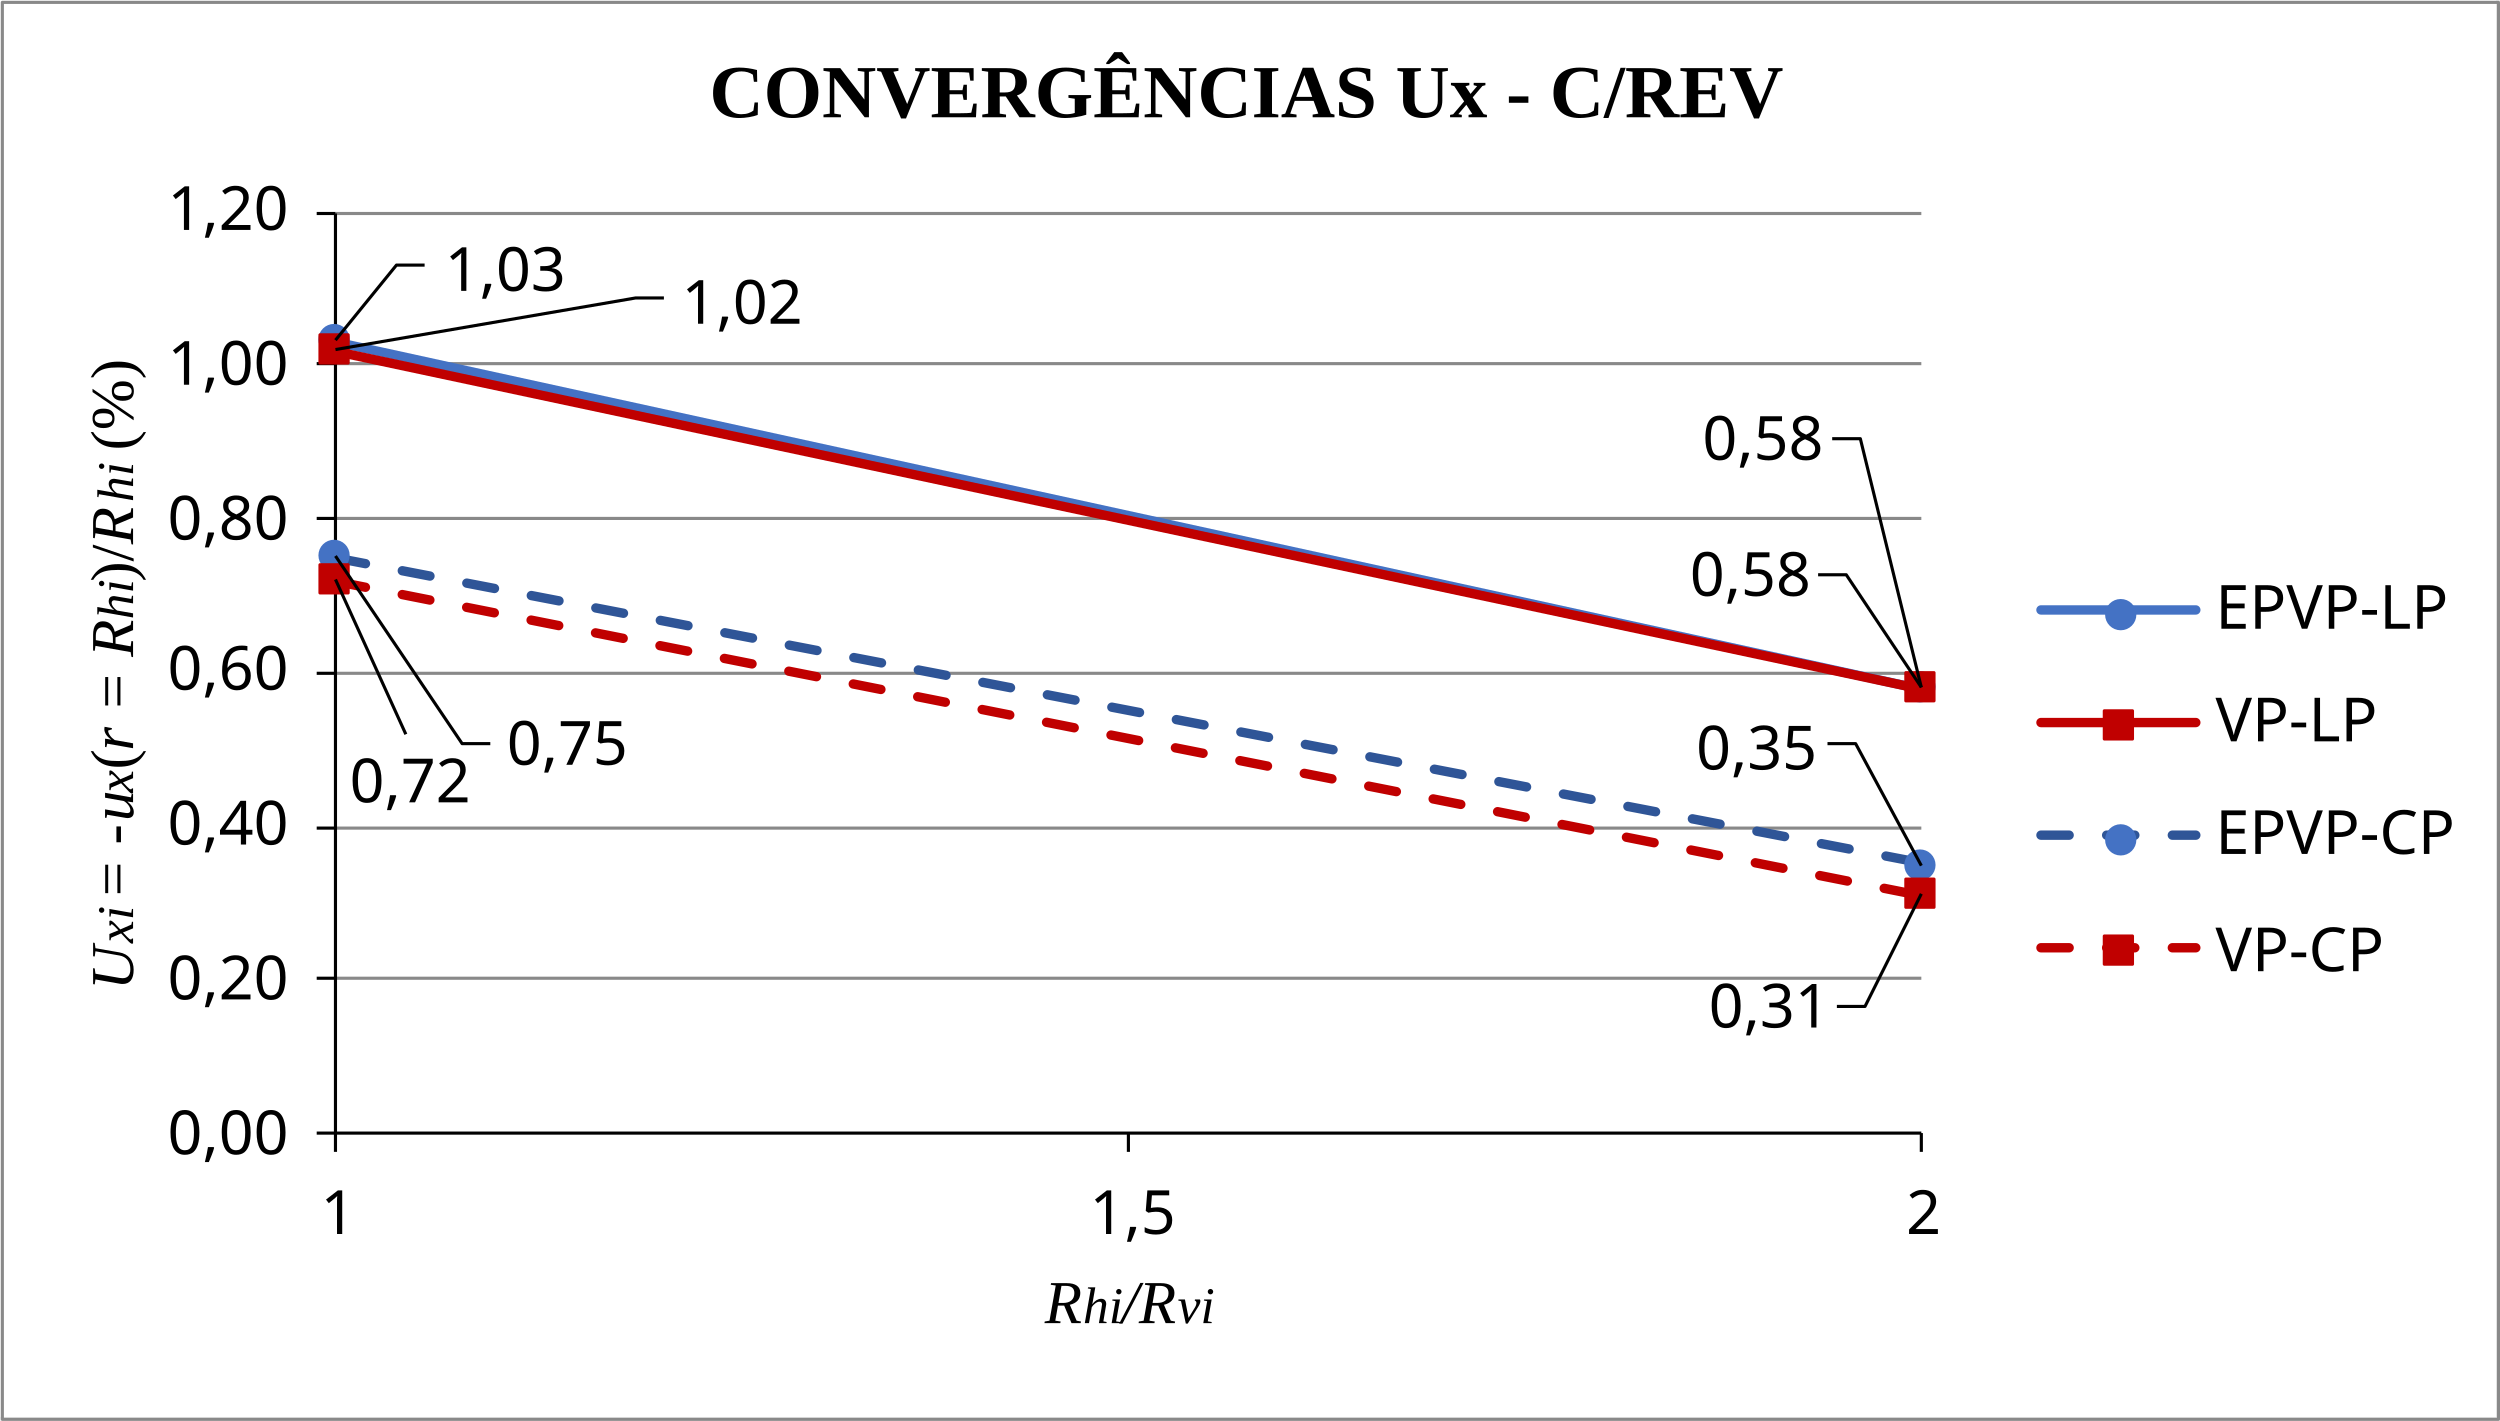
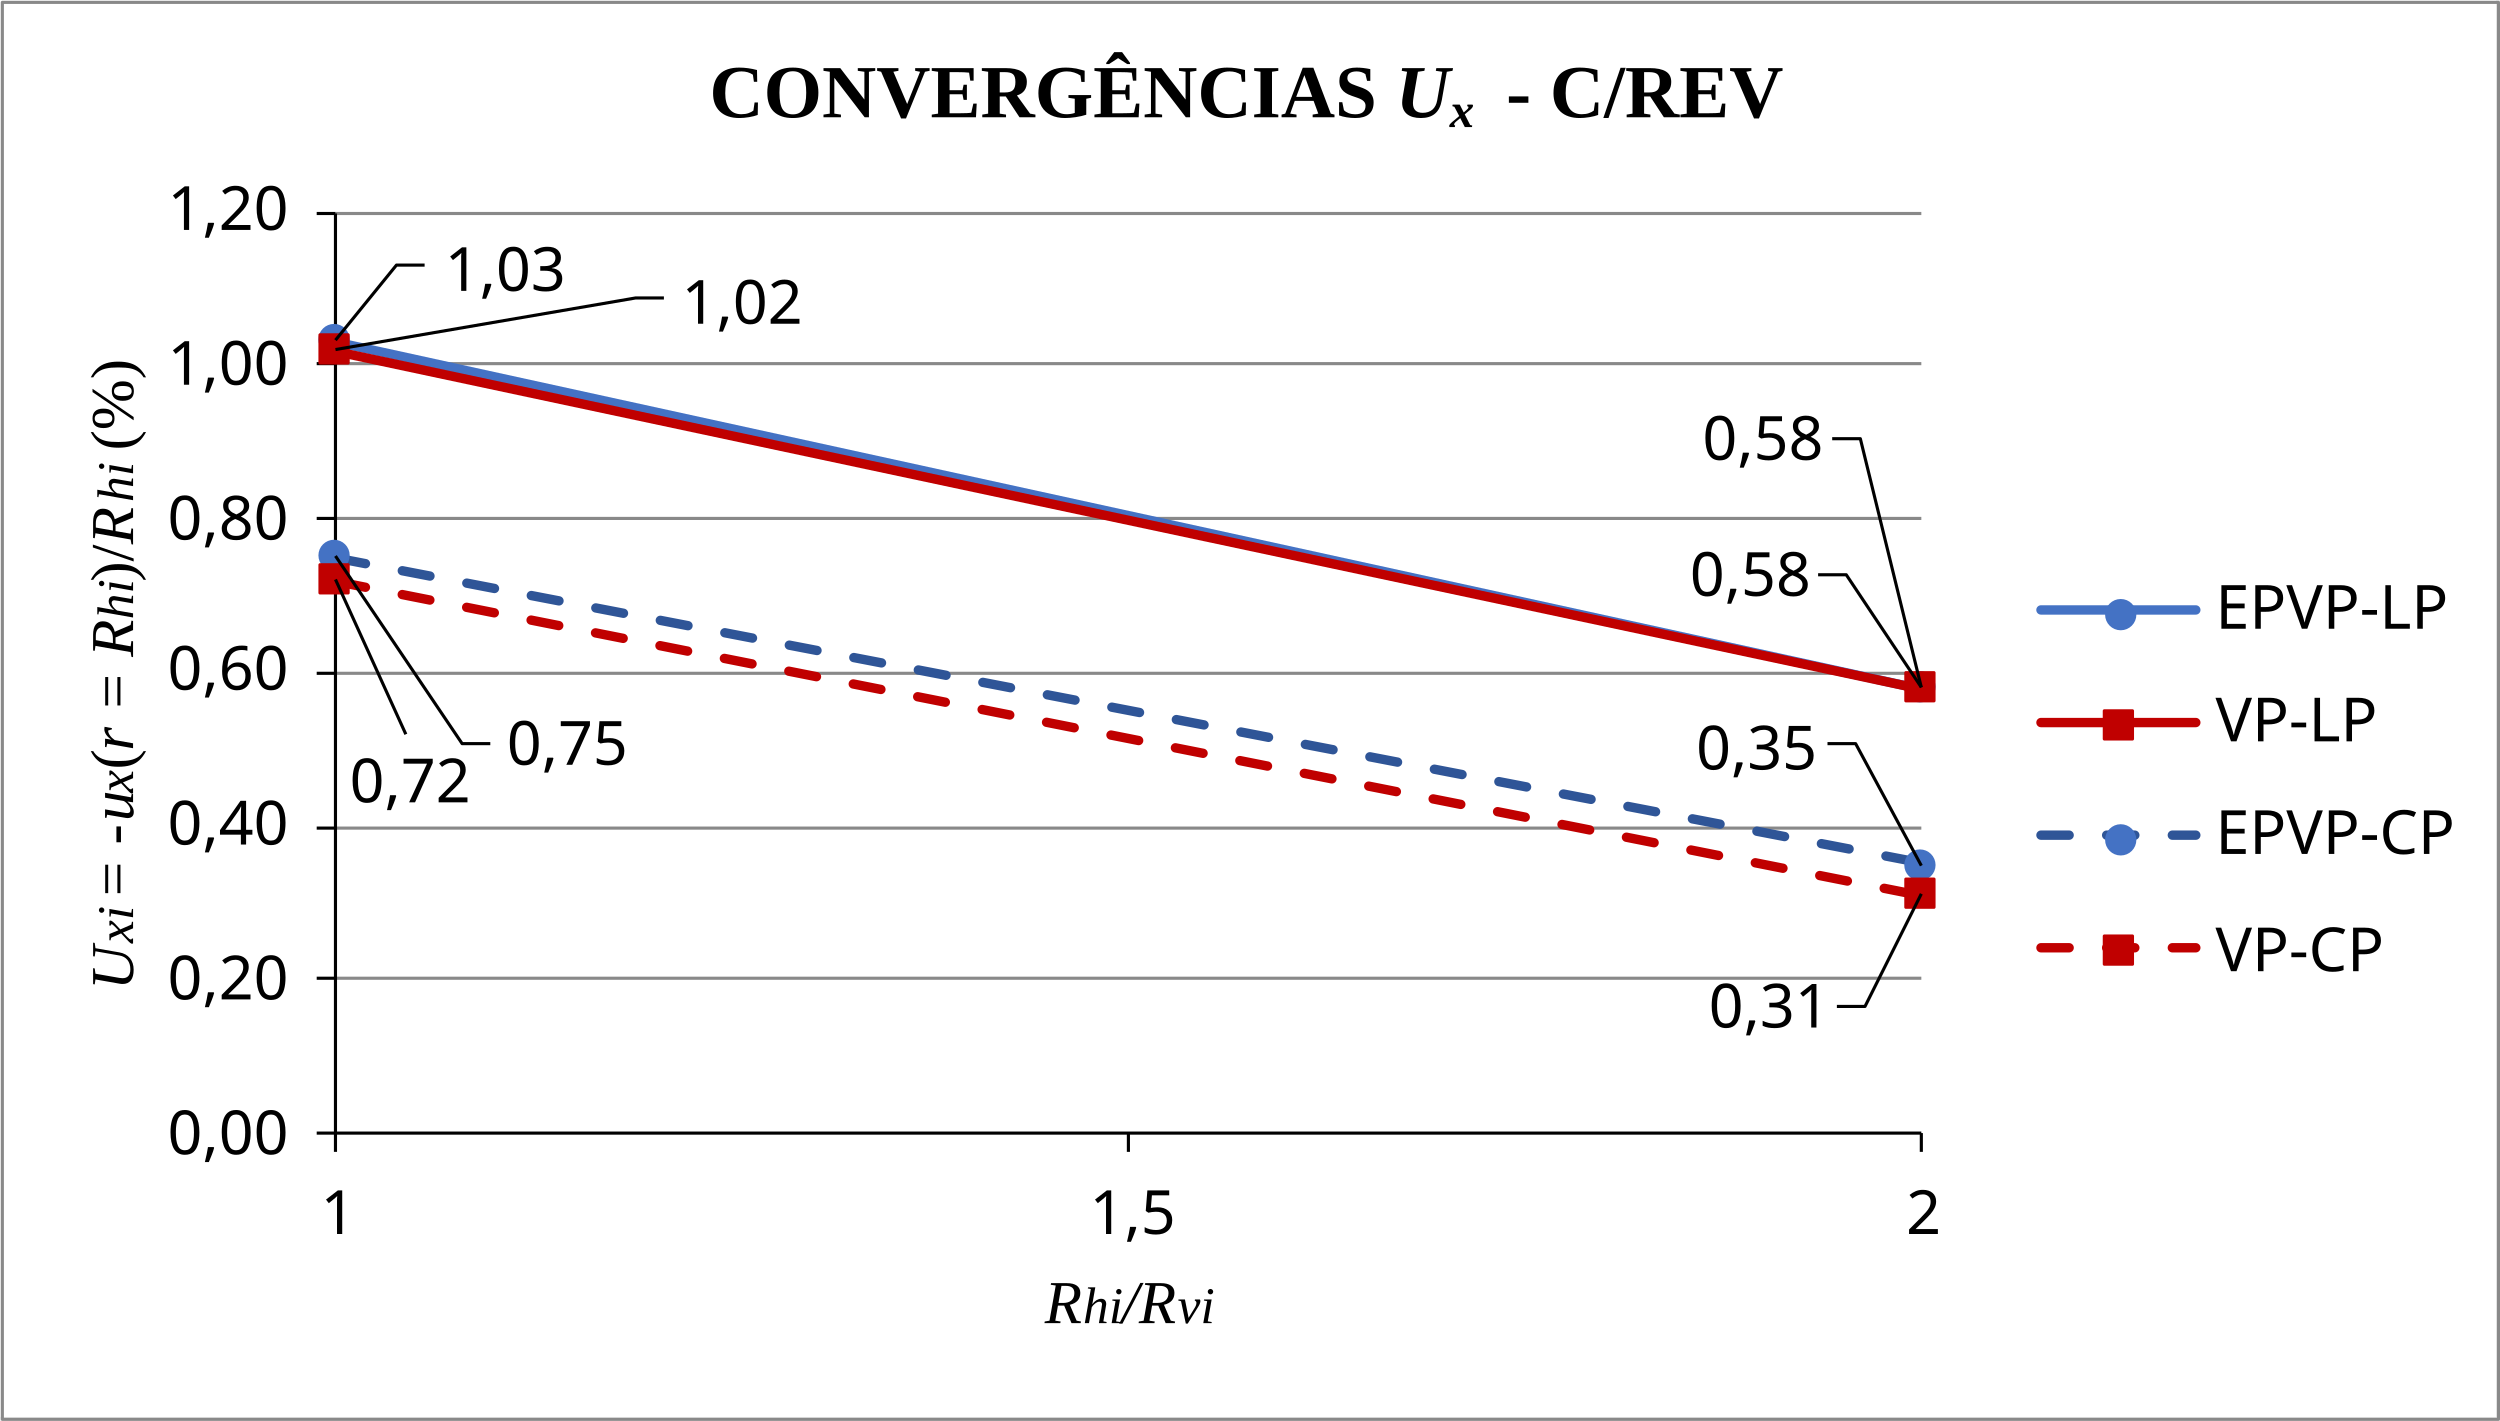
<svg xmlns="http://www.w3.org/2000/svg" width="140.979mm" height="80.125mm" viewBox="0 0 140.979 80.125" version="1.1" id="svg8">
  <defs id="defs2">
    <clipPath id="clip0">
      <rect x="1765" y="42" width="527" height="303" id="rect833" />
    </clipPath>
    <clipPath id="clip1">
      <rect x="1764" y="41" width="526" height="303" id="rect836" />
    </clipPath>
    <clipPath id="clip2">
      <rect x="1764" y="41" width="526" height="303" id="rect839" />
    </clipPath>
    <clipPath id="clip3">
      <rect x="1764" y="41" width="526" height="303" id="rect842" />
    </clipPath>
    <clipPath id="clip4">
      <rect x="1764" y="41" width="526" height="303" id="rect845" />
    </clipPath>
    <clipPath id="clip5">
      <rect x="1764" y="41" width="526" height="303" id="rect848" />
    </clipPath>
    <clipPath id="clip6">
      <rect x="1764" y="41" width="526" height="303" id="rect851" />
    </clipPath>
    <clipPath id="clip7">
      <rect x="1836" y="86" width="333" height="198" id="rect854" />
    </clipPath>
    <clipPath id="clip8">
      <rect x="1764" y="41" width="526" height="303" id="rect857" />
    </clipPath>
    <clipPath id="clip9">
      <rect x="1836" y="86" width="333" height="198" id="rect860" />
    </clipPath>
    <clipPath id="clip10">
      <rect x="1764" y="41" width="526" height="303" id="rect863" />
    </clipPath>
    <clipPath id="clip11">
      <rect x="1836" y="86" width="333" height="198" id="rect866" />
    </clipPath>
    <clipPath id="clip12">
      <rect x="1764" y="41" width="526" height="303" id="rect869" />
    </clipPath>
    <clipPath id="clip13">
      <rect x="1836" y="86" width="333" height="198" id="rect872" />
    </clipPath>
    <clipPath id="clip14">
      <rect x="1764" y="41" width="526" height="303" id="rect875" />
    </clipPath>
    <clipPath id="clip15">
      <rect x="1764" y="41" width="526" height="303" id="rect878" />
    </clipPath>
    <clipPath id="clip16">
      <rect x="1764" y="41" width="526" height="303" id="rect881" />
    </clipPath>
    <clipPath id="clip17">
      <rect x="1764" y="41" width="526" height="303" id="rect884" />
    </clipPath>
    <clipPath id="clip18">
      <rect x="1764" y="41" width="526" height="303" id="rect887" />
    </clipPath>
    <clipPath id="clip19">
      <rect x="1764" y="41" width="526" height="303" id="rect890" />
    </clipPath>
    <clipPath id="clip20">
      <rect x="1764" y="41" width="526" height="303" id="rect893" />
    </clipPath>
    <clipPath id="clip21">
      <rect x="1764" y="41" width="526" height="303" id="rect896" />
    </clipPath>
    <clipPath id="clip22">
      <rect x="1764" y="41" width="526" height="303" id="rect899" />
    </clipPath>
    <clipPath id="clip23">
      <rect x="1764" y="41" width="526" height="303" id="rect902" />
    </clipPath>
    <clipPath id="clip24">
      <rect x="1764" y="41" width="526" height="303" id="rect905" />
    </clipPath>
    <clipPath id="clip25">
      <rect x="1764" y="41" width="526" height="303" id="rect908" />
    </clipPath>
    <clipPath id="clip26">
      <rect x="1764" y="41" width="526" height="303" id="rect911" />
    </clipPath>
    <clipPath id="clip27">
      <rect x="1764" y="41" width="526" height="303" id="rect914" />
    </clipPath>
    <clipPath id="clip28">
      <rect x="1764" y="41" width="526" height="303" id="rect917" />
    </clipPath>
    <clipPath id="clip29">
      <rect x="1764" y="41" width="526" height="303" id="rect920" />
    </clipPath>
    <clipPath id="clip30">
      <rect x="1764" y="41" width="526" height="303" id="rect923" />
    </clipPath>
    <clipPath id="clip31">
      <rect x="1764" y="41" width="526" height="303" id="rect926" />
    </clipPath>
    <clipPath id="clip32">
      <rect x="1764" y="41" width="526" height="303" id="rect929" />
    </clipPath>
    <clipPath id="clip33">
      <rect x="1764" y="41" width="526" height="303" id="rect932" />
    </clipPath>
    <clipPath id="clip34">
      <rect x="1764" y="41" width="526" height="303" id="rect935" />
    </clipPath>
    <clipPath id="clip35">
      <rect x="1764" y="41" width="526" height="303" id="rect938" />
    </clipPath>
    <clipPath id="clip36">
      <rect x="1764" y="41" width="526" height="303" id="rect941" />
    </clipPath>
    <clipPath id="clip37">
      <rect x="1764" y="41" width="526" height="303" id="rect944" />
    </clipPath>
    <clipPath id="clip38">
      <rect x="1764" y="41" width="526" height="303" id="rect947" />
    </clipPath>
    <clipPath id="clip39">
      <rect x="1764" y="41" width="526" height="303" id="rect950" />
    </clipPath>
    <clipPath id="clip40">
      <rect x="1764" y="41" width="526" height="303" id="rect953" />
    </clipPath>
    <clipPath id="clip41">
      <rect x="1764" y="41" width="526" height="303" id="rect956" />
    </clipPath>
    <clipPath id="clip42">
      <rect x="1764" y="41" width="526" height="303" id="rect959" />
    </clipPath>
    <clipPath id="clip43">
      <rect x="1764" y="41" width="526" height="303" id="rect962" />
    </clipPath>
    <clipPath id="clip44">
      <rect x="1764" y="41" width="526" height="303" id="rect965" />
    </clipPath>
    <clipPath id="clip45">
      <rect x="1764" y="41" width="526" height="303" id="rect968" />
    </clipPath>
    <clipPath id="clip46">
      <rect x="1764" y="41" width="526" height="303" id="rect971" />
    </clipPath>
    <clipPath id="clip47">
      <rect x="1764" y="41" width="526" height="303" id="rect974" />
    </clipPath>
    <clipPath id="clip48">
      <rect x="1764" y="41" width="526" height="303" id="rect977" />
    </clipPath>
    <clipPath id="clip49">
      <rect x="1764" y="41" width="526" height="303" id="rect980" />
    </clipPath>
    <clipPath id="clip50">
      <rect x="1764" y="41" width="526" height="303" id="rect983" />
    </clipPath>
    <clipPath id="clip51">
      <rect x="1764" y="41" width="526" height="303" id="rect986" />
    </clipPath>
    <clipPath id="clip52">
      <rect x="1764" y="41" width="526" height="303" id="rect989" />
    </clipPath>
    <clipPath id="clip53">
      <rect x="1764" y="41" width="526" height="303" id="rect992" />
    </clipPath>
    <clipPath id="clip54">
      <rect x="1764" y="41" width="526" height="303" id="rect995" />
    </clipPath>
    <clipPath id="clip55">
      <rect x="1764" y="41" width="526" height="303" id="rect998" />
    </clipPath>
    <clipPath id="clip56">
      <rect x="1764" y="41" width="526" height="303" id="rect1001" />
    </clipPath>
    <clipPath id="clip57">
      <rect x="1764" y="41" width="526" height="303" id="rect1004" />
    </clipPath>
    <clipPath id="clip58">
      <rect x="1764" y="41" width="526" height="303" id="rect1007" />
    </clipPath>
    <clipPath id="clip59">
      <rect x="1764" y="41" width="526" height="303" id="rect1010" />
    </clipPath>
    <clipPath id="clip60">
      <rect x="1764" y="41" width="526" height="303" id="rect1013" />
    </clipPath>
    <clipPath id="clip61">
      <rect x="1764" y="41" width="526" height="303" id="rect1016" />
    </clipPath>
    <clipPath id="clip62">
      <rect x="1764" y="41" width="526" height="303" id="rect1019" />
    </clipPath>
    <clipPath id="clip63">
      <rect x="1764" y="41" width="526" height="303" id="rect1022" />
    </clipPath>
    <clipPath id="clip64">
      <rect x="1764" y="41" width="526" height="303" id="rect1025" />
    </clipPath>
    <clipPath id="clip65">
      <rect x="1764" y="41" width="526" height="303" id="rect1028" />
    </clipPath>
    <clipPath id="clip66">
      <rect x="1764" y="41" width="526" height="303" id="rect1031" />
    </clipPath>
    <clipPath id="clip67">
      <rect x="1764" y="41" width="526" height="303" id="rect1034" />
    </clipPath>
    <clipPath id="clip68">
      <rect x="1764" y="41" width="526" height="303" id="rect1037" />
    </clipPath>
    <clipPath id="clip69">
      <rect x="1764" y="41" width="526" height="303" id="rect1040" />
    </clipPath>
    <clipPath id="clip70">
      <rect x="1764" y="41" width="526" height="303" id="rect1043" />
    </clipPath>
    <clipPath id="clip71">
      <rect x="1764" y="41" width="526" height="303" id="rect1046" />
    </clipPath>
    <clipPath id="clip72">
      <rect x="1764" y="41" width="526" height="303" id="rect1049" />
    </clipPath>
    <clipPath id="clip73">
      <rect x="1764" y="41" width="526" height="303" id="rect1052" />
    </clipPath>
    <clipPath id="clip74">
      <rect x="1764" y="41" width="526" height="303" id="rect1055" />
    </clipPath>
    <clipPath id="clip0-0">
      <rect x="2316" y="41" width="528" height="303" id="rect2529" />
    </clipPath>
    <clipPath id="clip1-8">
      <rect x="2316" y="40" width="526" height="303" id="rect2532" />
    </clipPath>
    <clipPath id="clip2-7">
      <rect x="2316" y="40" width="526" height="303" id="rect2535" />
    </clipPath>
    <clipPath id="clip3-1">
      <rect x="2316" y="40" width="526" height="303" id="rect2538" />
    </clipPath>
    <clipPath id="clip4-1">
      <rect x="2316" y="40" width="526" height="303" id="rect2541" />
    </clipPath>
    <clipPath id="clip5-4">
      <rect x="2316" y="40" width="526" height="303" id="rect2544" />
    </clipPath>
    <clipPath id="clip6-2">
      <rect x="2316" y="40" width="526" height="303" id="rect2547" />
    </clipPath>
    <clipPath id="clip7-2">
      <rect x="2388" y="86" width="333" height="197" id="rect2550" />
    </clipPath>
    <clipPath id="clip8-8">
      <rect x="2316" y="40" width="526" height="303" id="rect2553" />
    </clipPath>
    <clipPath id="clip9-7">
      <rect x="2388" y="86" width="333" height="197" id="rect2556" />
    </clipPath>
    <clipPath id="clip10-6">
      <rect x="2316" y="40" width="526" height="303" id="rect2559" />
    </clipPath>
    <clipPath id="clip11-9">
      <rect x="2388" y="86" width="333" height="197" id="rect2562" />
    </clipPath>
    <clipPath id="clip12-9">
      <rect x="2316" y="40" width="526" height="303" id="rect2565" />
    </clipPath>
    <clipPath id="clip13-3">
      <rect x="2388" y="86" width="333" height="197" id="rect2568" />
    </clipPath>
    <clipPath id="clip14-3">
      <rect x="2316" y="40" width="526" height="303" id="rect2571" />
    </clipPath>
    <clipPath id="clip15-9">
      <rect x="2316" y="40" width="526" height="303" id="rect2574" />
    </clipPath>
    <clipPath id="clip16-8">
      <rect x="2316" y="40" width="526" height="303" id="rect2577" />
    </clipPath>
    <clipPath id="clip17-9">
      <rect x="2316" y="40" width="526" height="303" id="rect2580" />
    </clipPath>
    <clipPath id="clip18-0">
      <rect x="2316" y="40" width="526" height="303" id="rect2583" />
    </clipPath>
    <clipPath id="clip19-3">
      <rect x="2316" y="40" width="526" height="303" id="rect2586" />
    </clipPath>
    <clipPath id="clip20-9">
      <rect x="2316" y="40" width="526" height="303" id="rect2589" />
    </clipPath>
    <clipPath id="clip21-6">
      <rect x="2316" y="40" width="526" height="303" id="rect2592" />
    </clipPath>
    <clipPath id="clip22-8">
      <rect x="2316" y="40" width="526" height="303" id="rect2595" />
    </clipPath>
    <clipPath id="clip23-1">
      <rect x="2316" y="40" width="526" height="303" id="rect2598" />
    </clipPath>
    <clipPath id="clip24-4">
      <rect x="2316" y="40" width="526" height="303" id="rect2601" />
    </clipPath>
    <clipPath id="clip25-3">
      <rect x="2316" y="40" width="526" height="303" id="rect2604" />
    </clipPath>
    <clipPath id="clip26-9">
      <rect x="2316" y="40" width="526" height="303" id="rect2607" />
    </clipPath>
    <clipPath id="clip27-1">
      <rect x="2316" y="40" width="526" height="303" id="rect2610" />
    </clipPath>
    <clipPath id="clip28-8">
      <rect x="2316" y="40" width="526" height="303" id="rect2613" />
    </clipPath>
    <clipPath id="clip29-3">
      <rect x="2316" y="40" width="526" height="303" id="rect2616" />
    </clipPath>
    <clipPath id="clip30-8">
      <rect x="2316" y="40" width="526" height="303" id="rect2619" />
    </clipPath>
    <clipPath id="clip31-7">
      <rect x="2316" y="40" width="526" height="303" id="rect2622" />
    </clipPath>
    <clipPath id="clip32-5">
      <rect x="2316" y="40" width="526" height="303" id="rect2625" />
    </clipPath>
    <clipPath id="clip33-5">
      <rect x="2316" y="40" width="526" height="303" id="rect2628" />
    </clipPath>
    <clipPath id="clip34-4">
      <rect x="2316" y="40" width="526" height="303" id="rect2631" />
    </clipPath>
    <clipPath id="clip35-5">
      <rect x="2316" y="40" width="526" height="303" id="rect2634" />
    </clipPath>
    <clipPath id="clip36-9">
      <rect x="2316" y="40" width="526" height="303" id="rect2637" />
    </clipPath>
    <clipPath id="clip37-2">
      <rect x="2316" y="40" width="526" height="303" id="rect2640" />
    </clipPath>
    <clipPath id="clip38-4">
      <rect x="2316" y="40" width="526" height="303" id="rect2643" />
    </clipPath>
    <clipPath id="clip39-1">
      <rect x="2316" y="40" width="526" height="303" id="rect2646" />
    </clipPath>
    <clipPath id="clip40-2">
      <rect x="2316" y="40" width="526" height="303" id="rect2649" />
    </clipPath>
    <clipPath id="clip41-4">
      <rect x="2316" y="40" width="526" height="303" id="rect2652" />
    </clipPath>
    <clipPath id="clip42-9">
      <rect x="2316" y="40" width="526" height="303" id="rect2655" />
    </clipPath>
    <clipPath id="clip43-5">
      <rect x="2316" y="40" width="526" height="303" id="rect2658" />
    </clipPath>
    <clipPath id="clip44-4">
      <rect x="2316" y="40" width="526" height="303" id="rect2661" />
    </clipPath>
    <clipPath id="clip45-8">
      <rect x="2316" y="40" width="526" height="303" id="rect2664" />
    </clipPath>
    <clipPath id="clip46-5">
      <rect x="2316" y="40" width="526" height="303" id="rect2667" />
    </clipPath>
    <clipPath id="clip47-0">
      <rect x="2316" y="40" width="526" height="303" id="rect2670" />
    </clipPath>
    <clipPath id="clip48-1">
      <rect x="2316" y="40" width="526" height="303" id="rect2673" />
    </clipPath>
    <clipPath id="clip49-8">
      <rect x="2316" y="40" width="526" height="303" id="rect2676" />
    </clipPath>
    <clipPath id="clip50-6">
      <rect x="2316" y="40" width="526" height="303" id="rect2679" />
    </clipPath>
    <clipPath id="clip51-6">
      <rect x="2316" y="40" width="526" height="303" id="rect2682" />
    </clipPath>
    <clipPath id="clip52-6">
      <rect x="2316" y="40" width="526" height="303" id="rect2685" />
    </clipPath>
    <clipPath id="clip53-1">
      <rect x="2316" y="40" width="526" height="303" id="rect2688" />
    </clipPath>
    <clipPath id="clip54-7">
      <rect x="2316" y="40" width="526" height="303" id="rect2691" />
    </clipPath>
    <clipPath id="clip55-7">
      <rect x="2316" y="40" width="526" height="303" id="rect2694" />
    </clipPath>
    <clipPath id="clip56-5">
      <rect x="2316" y="40" width="526" height="303" id="rect2697" />
    </clipPath>
    <clipPath id="clip57-0">
      <rect x="2316" y="40" width="526" height="303" id="rect2700" />
    </clipPath>
    <clipPath id="clip58-7">
      <rect x="2316" y="40" width="526" height="303" id="rect2703" />
    </clipPath>
    <clipPath id="clip59-2">
      <rect x="2316" y="40" width="526" height="303" id="rect2706" />
    </clipPath>
    <clipPath id="clip60-7">
      <rect x="2316" y="40" width="526" height="303" id="rect2709" />
    </clipPath>
    <clipPath id="clip61-4">
      <rect x="2316" y="40" width="526" height="303" id="rect2712" />
    </clipPath>
    <clipPath id="clip62-9">
      <rect x="2316" y="40" width="526" height="303" id="rect2715" />
    </clipPath>
    <clipPath id="clip63-0">
      <rect x="2316" y="40" width="526" height="303" id="rect2718" />
    </clipPath>
    <clipPath id="clip64-8">
      <rect x="2316" y="40" width="526" height="303" id="rect2721" />
    </clipPath>
    <clipPath id="clip65-7">
      <rect x="2316" y="40" width="526" height="303" id="rect2724" />
    </clipPath>
    <clipPath id="clip66-5">
      <rect x="2316" y="40" width="526" height="303" id="rect2727" />
    </clipPath>
    <clipPath id="clip67-3">
      <rect x="2316" y="40" width="526" height="303" id="rect2730" />
    </clipPath>
    <clipPath id="clip68-0">
      <rect x="2316" y="40" width="526" height="303" id="rect2733" />
    </clipPath>
    <clipPath id="clip69-7">
      <rect x="2316" y="40" width="526" height="303" id="rect2736" />
    </clipPath>
    <clipPath id="clip70-8">
      <rect x="2316" y="40" width="526" height="303" id="rect2739" />
    </clipPath>
    <clipPath id="clip71-3">
      <rect x="2316" y="40" width="526" height="303" id="rect2742" />
    </clipPath>
    <clipPath id="clip72-3">
      <rect x="2316" y="40" width="526" height="303" id="rect2745" />
    </clipPath>
    <clipPath id="clip73-5">
      <rect x="2316" y="40" width="526" height="303" id="rect2748" />
    </clipPath>
    <clipPath id="clip74-2">
      <rect x="2316" y="40" width="526" height="303" id="rect2751" />
    </clipPath>
    <clipPath id="clip0-9">
      <rect x="2329" y="41" width="533" height="303" id="rect462" />
    </clipPath>
    <clipPath id="clip1-0">
      <rect x="2328" y="40" width="532" height="303" id="rect465" />
    </clipPath>
    <clipPath id="clip2-78">
      <rect x="2328" y="40" width="532" height="303" id="rect468" />
    </clipPath>
    <clipPath id="clip3-0">
      <rect x="2328" y="40" width="532" height="303" id="rect471" />
    </clipPath>
    <clipPath id="clip4-0">
      <rect x="2328" y="40" width="532" height="303" id="rect474" />
    </clipPath>
    <clipPath id="clip5-3">
      <rect x="2328" y="40" width="532" height="303" id="rect477" />
    </clipPath>
    <clipPath id="clip6-21">
      <rect x="2328" y="40" width="532" height="303" id="rect480" />
    </clipPath>
    <clipPath id="clip7-9">
      <rect x="2400" y="86" width="339" height="197" id="rect483" />
    </clipPath>
    <clipPath id="clip8-2">
      <rect x="2328" y="40" width="532" height="303" id="rect486" />
    </clipPath>
    <clipPath id="clip9-6">
      <rect x="2400" y="86" width="339" height="197" id="rect489" />
    </clipPath>
    <clipPath id="clip10-8">
      <rect x="2328" y="40" width="532" height="303" id="rect492" />
    </clipPath>
    <clipPath id="clip11-8">
      <rect x="2400" y="86" width="339" height="197" id="rect495" />
    </clipPath>
    <clipPath id="clip12-2">
      <rect x="2328" y="40" width="532" height="303" id="rect498" />
    </clipPath>
    <clipPath id="clip13-8">
      <rect x="2400" y="86" width="339" height="197" id="rect501" />
    </clipPath>
    <clipPath id="clip14-9">
      <rect x="2328" y="40" width="532" height="303" id="rect504" />
    </clipPath>
    <clipPath id="clip15-3">
      <rect x="2328" y="40" width="532" height="303" id="rect507" />
    </clipPath>
    <clipPath id="clip16-2">
      <rect x="2328" y="40" width="532" height="303" id="rect510" />
    </clipPath>
    <clipPath id="clip17-1">
      <rect x="2328" y="40" width="532" height="303" id="rect513" />
    </clipPath>
    <clipPath id="clip18-6">
      <rect x="2328" y="40" width="532" height="303" id="rect516" />
    </clipPath>
    <clipPath id="clip19-4">
      <rect x="2328" y="40" width="532" height="303" id="rect519" />
    </clipPath>
    <clipPath id="clip20-0">
      <rect x="2328" y="40" width="532" height="303" id="rect522" />
    </clipPath>
    <clipPath id="clip21-1">
      <rect x="2328" y="40" width="532" height="303" id="rect525" />
    </clipPath>
    <clipPath id="clip22-7">
      <rect x="2328" y="40" width="532" height="303" id="rect528" />
    </clipPath>
    <clipPath id="clip23-9">
      <rect x="2328" y="40" width="532" height="303" id="rect531" />
    </clipPath>
    <clipPath id="clip24-5">
      <rect x="2328" y="40" width="532" height="303" id="rect534" />
    </clipPath>
    <clipPath id="clip25-9">
      <rect x="2328" y="40" width="532" height="303" id="rect537" />
    </clipPath>
    <clipPath id="clip26-97">
      <rect x="2328" y="40" width="532" height="303" id="rect540" />
    </clipPath>
    <clipPath id="clip27-11">
      <rect x="2328" y="40" width="532" height="303" id="rect543" />
    </clipPath>
    <clipPath id="clip28-3">
      <rect x="2328" y="40" width="532" height="303" id="rect546" />
    </clipPath>
    <clipPath id="clip29-8">
      <rect x="2328" y="40" width="532" height="303" id="rect549" />
    </clipPath>
    <clipPath id="clip30-88">
      <rect x="2328" y="40" width="532" height="303" id="rect552" />
    </clipPath>
    <clipPath id="clip31-6">
      <rect x="2328" y="40" width="532" height="303" id="rect555" />
    </clipPath>
    <clipPath id="clip32-0">
      <rect x="2328" y="40" width="532" height="303" id="rect558" />
    </clipPath>
    <clipPath id="clip33-4">
      <rect x="2328" y="40" width="532" height="303" id="rect561" />
    </clipPath>
    <clipPath id="clip34-2">
      <rect x="2328" y="40" width="532" height="303" id="rect564" />
    </clipPath>
    <clipPath id="clip35-4">
      <rect x="2328" y="40" width="532" height="303" id="rect567" />
    </clipPath>
    <clipPath id="clip36-1">
      <rect x="2328" y="40" width="532" height="303" id="rect570" />
    </clipPath>
    <clipPath id="clip37-4">
      <rect x="2328" y="40" width="532" height="303" id="rect573" />
    </clipPath>
    <clipPath id="clip38-5">
      <rect x="2328" y="40" width="532" height="303" id="rect576" />
    </clipPath>
    <clipPath id="clip39-7">
      <rect x="2328" y="40" width="532" height="303" id="rect579" />
    </clipPath>
    <clipPath id="clip40-0">
      <rect x="2328" y="40" width="532" height="303" id="rect582" />
    </clipPath>
    <clipPath id="clip41-8">
      <rect x="2328" y="40" width="532" height="303" id="rect585" />
    </clipPath>
    <clipPath id="clip42-1">
      <rect x="2328" y="40" width="532" height="303" id="rect588" />
    </clipPath>
    <clipPath id="clip43-55">
      <rect x="2328" y="40" width="532" height="303" id="rect591" />
    </clipPath>
    <clipPath id="clip44-1">
      <rect x="2328" y="40" width="532" height="303" id="rect594" />
    </clipPath>
    <clipPath id="clip45-5">
      <rect x="2328" y="40" width="532" height="303" id="rect597" />
    </clipPath>
    <clipPath id="clip46-6">
      <rect x="2328" y="40" width="532" height="303" id="rect600" />
    </clipPath>
    <clipPath id="clip47-7">
      <rect x="2328" y="40" width="532" height="303" id="rect603" />
    </clipPath>
    <clipPath id="clip48-14">
      <rect x="2328" y="40" width="532" height="303" id="rect606" />
    </clipPath>
    <clipPath id="clip49-9">
      <rect x="2328" y="40" width="532" height="303" id="rect609" />
    </clipPath>
    <clipPath id="clip50-5">
      <rect x="2328" y="40" width="532" height="303" id="rect612" />
    </clipPath>
    <clipPath id="clip51-0">
      <rect x="2328" y="40" width="532" height="303" id="rect615" />
    </clipPath>
    <clipPath id="clip52-0">
      <rect x="2328" y="40" width="532" height="303" id="rect618" />
    </clipPath>
    <clipPath id="clip53-3">
      <rect x="2328" y="40" width="532" height="303" id="rect621" />
    </clipPath>
    <clipPath id="clip54-4">
      <rect x="2328" y="40" width="532" height="303" id="rect624" />
    </clipPath>
    <clipPath id="clip55-6">
      <rect x="2328" y="40" width="532" height="303" id="rect627" />
    </clipPath>
    <clipPath id="clip56-4">
      <rect x="2328" y="40" width="532" height="303" id="rect630" />
    </clipPath>
    <clipPath id="clip57-6">
      <rect x="2328" y="40" width="532" height="303" id="rect633" />
    </clipPath>
    <clipPath id="clip58-5">
      <rect x="2328" y="40" width="532" height="303" id="rect636" />
    </clipPath>
    <clipPath id="clip59-5">
      <rect x="2328" y="40" width="532" height="303" id="rect639" />
    </clipPath>
    <clipPath id="clip60-8">
      <rect x="2328" y="40" width="532" height="303" id="rect642" />
    </clipPath>
    <clipPath id="clip61-8">
      <rect x="2328" y="40" width="532" height="303" id="rect645" />
    </clipPath>
    <clipPath id="clip62-0">
      <rect x="2328" y="40" width="532" height="303" id="rect648" />
    </clipPath>
    <clipPath id="clip63-8">
      <rect x="2328" y="40" width="532" height="303" id="rect651" />
    </clipPath>
    <clipPath id="clip64-9">
      <rect x="2328" y="40" width="532" height="303" id="rect654" />
    </clipPath>
    <clipPath id="clip65-9">
      <rect x="2328" y="40" width="532" height="303" id="rect657" />
    </clipPath>
    <clipPath id="clip66-6">
      <rect x="2328" y="40" width="532" height="303" id="rect660" />
    </clipPath>
    <clipPath id="clip67-2">
      <rect x="2328" y="40" width="532" height="303" id="rect663" />
    </clipPath>
    <clipPath id="clip68-8">
      <rect x="2328" y="40" width="532" height="303" id="rect666" />
    </clipPath>
    <clipPath id="clip69-4">
      <rect x="2328" y="40" width="532" height="303" id="rect669" />
    </clipPath>
    <clipPath id="clip70-84">
      <rect x="2328" y="40" width="532" height="303" id="rect672" />
    </clipPath>
    <clipPath id="clip71-0">
      <rect x="2328" y="40" width="532" height="303" id="rect675" />
    </clipPath>
    <clipPath id="clip72-9">
      <rect x="2328" y="40" width="532" height="303" id="rect678" />
    </clipPath>
    <clipPath id="clip73-4">
      <rect x="2328" y="40" width="532" height="303" id="rect681" />
    </clipPath>
    <clipPath id="clip74-0">
      <rect x="2328" y="40" width="532" height="303" id="rect684" />
    </clipPath>
  </defs>
  <g id="layer1" transform="translate(-34.7196,-105.7612)">
    <g clip-path="url(#clip0-9)" transform="matrix(0.2645833,0,0,0.2645833,-581.495,94.91327)" id="g997">
      <rect x="2329" y="41" width="532" height="302" fill="#ffffff" id="rect689" />
      <g clip-path="url(#clip1-0)" id="g693">
        <rect x="2401" y="86" width="338" height="196" fill="#ffffff" id="rect691" />
      </g>
      <g clip-path="url(#clip2-78)" id="g697">
        <path d="m 2400.5,249.5 h 338 m -338,-32 h 338 m -338,-33 h 338 m -338,-33 h 338 m -338,-33 h 338 m -338,-32 h 338" stroke="#898989" stroke-width="0.667" stroke-linejoin="round" stroke-miterlimit="10" fill="none" id="path695" />
      </g>
      <g clip-path="url(#clip3-0)" id="g701">
        <path d="M 0,0 1.04987e-4,196" stroke="#000000" stroke-width="0.667" stroke-linejoin="round" stroke-miterlimit="10" fill="none" fill-rule="evenodd" transform="matrix(1,0,0,-1,2400.5,282.5)" id="path699" />
      </g>
      <g clip-path="url(#clip4-0)" id="g705">
        <path d="m 2396.5,282.5 h 4 m -4,-33 h 4 m -4,-32 h 4 m -4,-33 h 4 m -4,-33 h 4 m -4,-33 h 4 m -4,-32 h 4" stroke="#000000" stroke-width="0.667" stroke-linejoin="round" stroke-miterlimit="10" fill="none" id="path703" />
      </g>
      <g clip-path="url(#clip5-3)" id="g709">
        <path d="m 2400.5,282.5 h 338" stroke="#000000" stroke-width="0.667" stroke-linejoin="round" stroke-miterlimit="10" fill="none" fill-rule="evenodd" id="path707" />
      </g>
      <g clip-path="url(#clip6-21)" id="g713">
        <path d="m 2400.5,282.5 v 4 m 169,-4 v 4 m 169,-4 v 4" stroke="#000000" stroke-width="0.667" stroke-linejoin="round" stroke-miterlimit="10" fill="none" id="path711" />
      </g>
      <g clip-path="url(#clip7-9)" id="g717">
        <path d="m 2401,114 c 112.67,24.667 225.33,49.333 338,74" stroke="#4472c4" stroke-width="2" stroke-linecap="round" stroke-linejoin="round" stroke-miterlimit="10" fill="none" id="path715" />
      </g>
      <g clip-path="url(#clip8-2)" id="g723">
        <path d="m 2403.2,113.369 c 0,1.657 -1.35,3 -3,3 -1.66,0 -3,-1.343 -3,-3 0,-1.656 1.34,-2.999 3,-2.999 1.65,0 3,1.343 3,2.999 z" stroke="#4472c4" stroke-width="0.667" stroke-linejoin="round" stroke-miterlimit="10" fill="#4472c4" id="path719" />
        <path d="m 2741.2,187.369 c 0,1.657 -1.35,3 -3,3 -1.66,0 -3,-1.343 -3,-3 0,-1.656 1.34,-2.999 3,-2.999 1.65,0 3,1.343 3,2.999 z" stroke="#4472c4" stroke-width="0.667" stroke-linejoin="round" stroke-miterlimit="10" fill="#4472c4" id="path721" />
      </g>
      <g clip-path="url(#clip9-6)" id="g727">
        <path d="m 2401,116 c 112.67,24 225.33,48 338,72" stroke="#c00000" stroke-width="2" stroke-linecap="round" stroke-linejoin="round" stroke-miterlimit="10" fill="none" id="path725" />
      </g>
      <g clip-path="url(#clip10-8)" id="g733">
        <path d="m 2397.2,112.37 h 6 v 5.999 h -6 z" stroke="#c00000" stroke-width="0.667" stroke-linejoin="round" stroke-miterlimit="10" fill="#c00000" id="path729" />
        <path d="m 2735.2,184.37 h 6 v 5.999 h -6 z" stroke="#c00000" stroke-width="0.667" stroke-linejoin="round" stroke-miterlimit="10" fill="#c00000" id="path731" />
      </g>
      <g clip-path="url(#clip11-8)" id="g737">
        <path d="m 2401,160 c 112.67,21.667 225.33,43.333 338,65" stroke="#2f5597" stroke-width="2" stroke-linecap="round" stroke-linejoin="round" stroke-miterlimit="10" stroke-dasharray="6, 8" fill="none" id="path735" />
      </g>
      <g clip-path="url(#clip12-2)" id="g743">
        <path d="m 2403.2,159.369 c 0,1.657 -1.35,3 -3,3 -1.66,0 -3,-1.343 -3,-3 0,-1.656 1.34,-2.999 3,-2.999 1.65,0 3,1.343 3,2.999 z" stroke="#4472c4" stroke-width="0.667" stroke-linejoin="round" stroke-miterlimit="10" fill="#4472c4" id="path739" />
        <path d="m 2741.2,225.369 c 0,1.657 -1.35,3 -3,3 -1.66,0 -3,-1.343 -3,-3 0,-1.656 1.34,-2.999 3,-2.999 1.65,0 3,1.343 3,2.999 z" stroke="#4472c4" stroke-width="0.667" stroke-linejoin="round" stroke-miterlimit="10" fill="#4472c4" id="path741" />
      </g>
      <g clip-path="url(#clip13-8)" id="g747">
        <path d="m 2401,165 c 112.67,22.333 225.33,44.667 338,67" stroke="#c00000" stroke-width="2" stroke-linecap="round" stroke-linejoin="round" stroke-miterlimit="10" stroke-dasharray="6, 8" fill="none" id="path745" />
      </g>
      <g clip-path="url(#clip14-9)" id="g753">
        <path d="m 2397.2,161.37 h 6 v 5.999 h -6 z" stroke="#c00000" stroke-width="0.667" stroke-linejoin="round" stroke-miterlimit="10" fill="#c00000" id="path749" />
        <path d="m 2735.2,228.37 h 6 v 5.999 h -6 z" stroke="#c00000" stroke-width="0.667" stroke-linejoin="round" stroke-miterlimit="10" fill="#c00000" id="path751" />
      </g>
      <g clip-path="url(#clip15-3)" id="g757">
        <path d="m 2400.5,113.5 13,-16 h 6" stroke="#000000" stroke-width="0.667" stroke-linejoin="round" stroke-miterlimit="10" fill="none" id="path755" />
      </g>
      <g clip-path="url(#clip16-2)" id="g761">
        <path d="m 2738.5,187.5 -16,-24 h -6" stroke="#000000" stroke-width="0.667" stroke-linejoin="round" stroke-miterlimit="10" fill="none" id="path759" />
      </g>
      <g clip-path="url(#clip17-1)" id="g765">
        <text font-family="Calibri, Calibri_MSFontService, sans-serif" font-weight="400" font-size="13px" transform="translate(2423.79,103)" id="text763">1,03</text>
      </g>
      <g clip-path="url(#clip18-6)" id="g769">
        <text font-family="Calibri, Calibri_MSFontService, sans-serif" font-weight="400" font-size="13px" transform="translate(2689.16,168)" id="text767">0,58</text>
      </g>
      <g clip-path="url(#clip19-4)" id="g773">
        <path d="m 2400.5,115.5 64,-11 h 6" stroke="#000000" stroke-width="0.667" stroke-linejoin="round" stroke-miterlimit="10" fill="none" id="path771" />
      </g>
      <g clip-path="url(#clip20-0)" id="g777">
        <path d="m 2738.5,187.5 -13,-53 h -6" stroke="#000000" stroke-width="0.667" stroke-linejoin="round" stroke-miterlimit="10" fill="none" id="path775" />
      </g>
      <g clip-path="url(#clip21-1)" id="g781">
        <text font-family="Calibri, Calibri_MSFontService, sans-serif" font-weight="400" font-size="13px" transform="translate(2474.27,110)" id="text779">1,02</text>
      </g>
      <g clip-path="url(#clip22-7)" id="g785">
        <text font-family="Calibri, Calibri_MSFontService, sans-serif" font-weight="400" font-size="13px" transform="translate(2691.84,139)" id="text783">0,58</text>
      </g>
      <g clip-path="url(#clip23-9)" id="g789">
        <path d="m 2400.5,159.5 27,40 h 6" stroke="#000000" stroke-width="0.667" stroke-linejoin="round" stroke-miterlimit="10" fill="none" id="path787" />
      </g>
      <g clip-path="url(#clip24-5)" id="g793">
        <path d="m 2738.5,225.5 -14,-26 h -6" stroke="#000000" stroke-width="0.667" stroke-linejoin="round" stroke-miterlimit="10" fill="none" id="path791" />
      </g>
      <g clip-path="url(#clip25-9)" id="g797">
        <text font-family="Calibri, Calibri_MSFontService, sans-serif" font-weight="400" font-size="13px" transform="translate(2437.02,204)" id="text795">0,75</text>
      </g>
      <g clip-path="url(#clip26-97)" id="g801">
        <text font-family="Calibri, Calibri_MSFontService, sans-serif" font-weight="400" font-size="13px" transform="translate(2690.5,205)" id="text799">0,35</text>
      </g>
      <g clip-path="url(#clip27-11)" id="g805">
        <path d="m 2400.5,164.5 15,33" stroke="#000000" stroke-width="0.667" stroke-linejoin="round" stroke-miterlimit="10" fill="none" id="path803" />
      </g>
      <g clip-path="url(#clip28-3)" id="g809">
        <path d="m 2738.5,231.5 -12,24 h -6" stroke="#000000" stroke-width="0.667" stroke-linejoin="round" stroke-miterlimit="10" fill="none" id="path807" />
      </g>
      <g clip-path="url(#clip29-8)" id="g813">
        <text font-family="Calibri, Calibri_MSFontService, sans-serif" font-weight="400" font-size="13px" transform="translate(2403.51,212)" id="text811">0,72</text>
      </g>
      <g clip-path="url(#clip30-88)" id="g817">
        <text font-family="Calibri, Calibri_MSFontService, sans-serif" font-weight="400" font-size="13px" transform="translate(2693.18,260)" id="text815">0,31</text>
      </g>
      <g clip-path="url(#clip31-6)" id="g821">
        <text font-family="Calibri, Calibri_MSFontService, sans-serif" font-weight="400" font-size="13px" transform="translate(2364.7,287)" id="text819">0,00</text>
      </g>
      <g clip-path="url(#clip32-0)" id="g825">
        <text font-family="Calibri, Calibri_MSFontService, sans-serif" font-weight="400" font-size="13px" transform="translate(2364.7,254)" id="text823">0,20</text>
      </g>
      <g clip-path="url(#clip33-4)" id="g829">
        <text font-family="Calibri, Calibri_MSFontService, sans-serif" font-weight="400" font-size="13px" transform="translate(2364.7,221)" id="text827">0,40</text>
      </g>
      <g clip-path="url(#clip34-2)" id="g833">
        <text font-family="Calibri, Calibri_MSFontService, sans-serif" font-weight="400" font-size="13px" transform="translate(2364.7,188)" id="text831">0,60</text>
      </g>
      <g clip-path="url(#clip35-4)" id="g837">
        <text font-family="Calibri, Calibri_MSFontService, sans-serif" font-weight="400" font-size="13px" transform="translate(2364.7,156)" id="text835">0,80</text>
      </g>
      <g clip-path="url(#clip36-1)" id="g841">
        <text font-family="Calibri, Calibri_MSFontService, sans-serif" font-weight="400" font-size="13px" transform="translate(2364.7,123)" id="text839">1,00</text>
      </g>
      <g clip-path="url(#clip37-4)" id="g845">
        <text font-family="Calibri, Calibri_MSFontService, sans-serif" font-weight="400" font-size="13px" transform="translate(2364.7,90)" id="text843">1,20</text>
      </g>
      <g clip-path="url(#clip38-5)" id="g849">
        <text font-family="Calibri, Calibri_MSFontService, sans-serif" font-weight="400" font-size="13px" transform="translate(2397.33,304)" id="text847">1</text>
      </g>
      <g clip-path="url(#clip39-7)" id="g853">
        <text font-family="Calibri, Calibri_MSFontService, sans-serif" font-weight="400" font-size="13px" transform="translate(2561.23,304)" id="text851">1,5</text>
      </g>
      <g clip-path="url(#clip40-0)" id="g857">
        <text font-family="Calibri, Calibri_MSFontService, sans-serif" font-weight="400" font-size="13px" transform="translate(2735.26,304)" id="text855">2</text>
      </g>
      <g clip-path="url(#clip41-8)" id="g861">
        <text font-family="'Times New Roman', 'Times New Roman_MSFontService', sans-serif" font-style="italic" font-weight="400" font-size="13px" transform="rotate(-90,1304.68,-1052.68)" id="text859">U</text>
      </g>
      <g clip-path="url(#clip42-1)" id="g865">
        <text font-family="'Times New Roman', 'Times New Roman_MSFontService', sans-serif" font-style="italic" font-weight="400" font-size="11px" transform="rotate(-90,1299.68,-1057.68)" id="text863">xi</text>
      </g>
      <g clip-path="url(#clip43-55)" id="g869">
        <text font-family="'Times New Roman', 'Times New Roman_MSFontService', sans-serif" font-weight="400" font-size="13px" transform="rotate(-90,1294.68,-1062.68)" id="text867">=</text>
      </g>
      <g clip-path="url(#clip44-1)" id="g873">
        <text font-family="'Times New Roman', 'Times New Roman_MSFontService', sans-serif" font-style="italic" font-weight="400" font-size="13px" transform="rotate(-90,1289.18,-1068.18)" id="text871">-</text>
      </g>
      <g clip-path="url(#clip45-5)" id="g877">
        <text font-family="'Times New Roman', 'Times New Roman_MSFontService', sans-serif" font-style="italic" font-weight="400" font-size="13px" transform="rotate(-90,1286.68,-1070.68)" id="text875">u</text>
      </g>
      <g clip-path="url(#clip46-6)" id="g881">
        <text font-family="'Times New Roman', 'Times New Roman_MSFontService', sans-serif" font-style="italic" font-weight="400" font-size="11px" transform="rotate(-90,1283.68,-1073.68)" id="text879">x</text>
      </g>
      <g clip-path="url(#clip47-7)" id="g885">
        <text font-family="'Times New Roman', 'Times New Roman_MSFontService', sans-serif" font-weight="400" font-size="13px" transform="rotate(-90,1281.18,-1076.18)" id="text883">(</text>
      </g>
      <g clip-path="url(#clip48-14)" id="g889">
        <text font-family="'Times New Roman', 'Times New Roman_MSFontService', sans-serif" font-style="italic" font-weight="400" font-size="13px" transform="rotate(-90,1279.18,-1078.18)" id="text887">r</text>
      </g>
      <g clip-path="url(#clip49-9)" id="g893">
        <text font-family="'Times New Roman', 'Times New Roman_MSFontService', sans-serif" font-weight="400" font-size="13px" transform="rotate(-90,1274.68,-1082.68)" id="text891">=</text>
      </g>
      <g clip-path="url(#clip50-5)" id="g897">
        <text font-family="'Times New Roman', 'Times New Roman_MSFontService', sans-serif" font-style="italic" font-weight="400" font-size="13px" transform="rotate(-90,1269.18,-1088.18)" id="text895">R</text>
      </g>
      <g clip-path="url(#clip51-0)" id="g901">
        <text font-family="'Times New Roman', 'Times New Roman_MSFontService', sans-serif" font-style="italic" font-weight="400" font-size="11px" transform="rotate(-90,1265.18,-1092.18)" id="text899">hi</text>
      </g>
      <g clip-path="url(#clip52-0)" id="g905">
        <text font-family="'Times New Roman', 'Times New Roman_MSFontService', sans-serif" font-weight="400" font-size="13px" transform="rotate(-90,1261.18,-1096.18)" id="text903">)/</text>
      </g>
      <g clip-path="url(#clip53-3)" id="g909">
        <text font-family="'Times New Roman', 'Times New Roman_MSFontService', sans-serif" font-style="italic" font-weight="400" font-size="13px" transform="rotate(-90,1257.18,-1100.18)" id="text907">R</text>
      </g>
      <g clip-path="url(#clip54-4)" id="g913">
        <text font-family="'Times New Roman', 'Times New Roman_MSFontService', sans-serif" font-style="italic" font-weight="400" font-size="11px" transform="rotate(-90,1252.68,-1104.68)" id="text911">hi</text>
      </g>
      <g clip-path="url(#clip55-6)" id="g917">
        <text font-family="'Times New Roman', 'Times New Roman_MSFontService', sans-serif" font-weight="400" font-size="13px" transform="rotate(-90,1247.18,-1110.18)" id="text915">(%)</text>
      </g>
      <g clip-path="url(#clip56-4)" id="g921">
        <text font-family="'Times New Roman', 'Times New Roman_MSFontService', sans-serif" font-style="italic" font-weight="400" font-size="13px" transform="translate(2551.67,323)" id="text919">R</text>
      </g>
      <g clip-path="url(#clip57-6)" id="g925">
        <text font-family="'Times New Roman', 'Times New Roman_MSFontService', sans-serif" font-style="italic" font-weight="400" font-size="11px" transform="translate(2559.82,323)" id="text923">hi</text>
      </g>
      <g clip-path="url(#clip58-5)" id="g929">
        <text font-family="'Times New Roman', 'Times New Roman_MSFontService', sans-serif" font-style="italic" font-weight="400" font-size="13px" transform="translate(2568.12,323)" id="text927">/R</text>
      </g>
      <g clip-path="url(#clip59-5)" id="g933">
        <text font-family="'Times New Roman', 'Times New Roman_MSFontService', sans-serif" font-style="italic" font-weight="400" font-size="11px" transform="translate(2579.97,323)" id="text931">vi</text>
      </g>
      <g clip-path="url(#clip60-8)" id="g937">
-         <text font-family="'Times New Roman', 'Times New Roman_MSFontService', sans-serif" font-weight="700" font-size="16px" transform="translate(2480.2,66)" id="text935">CONVERGÊNCIAS Ux</text>
+         <text font-family="'Times New Roman', 'Times New Roman_MSFontService', sans-serif" font-weight="700" font-size="16px" transform="translate(2480.2,66)" id="text935">CONVERGÊNCIAS <tspan style="font-style:italic;font-variant:normal;font-weight:bold;font-stretch:normal;font-family:'Times New Roman', 'Times New Roman_MSFontService', sans-serif;-inkscape-font-specification:'Times New Roman, Times New Roman_MSFontService, sans-serif Bold Italic'" id="tspan1435">U<tspan style="font-size:65%;baseline-shift:sub" id="tspan1437">x</tspan>
+           </tspan>
+         </text>
      </g>
      <g clip-path="url(#clip61-8)" id="g941">
        <text font-family="'Times New Roman', 'Times New Roman_MSFontService', sans-serif" font-weight="700" font-size="16px" transform="translate(2650,66)" id="text939">-</text>
      </g>
      <g clip-path="url(#clip62-0)" id="g945">
        <text font-family="'Times New Roman', 'Times New Roman_MSFontService', sans-serif" font-weight="700" font-size="16px" transform="translate(2659.32,66)" id="text943">C/REV</text>
      </g>
      <g clip-path="url(#clip63-8)" id="g949">
        <path d="m 2764,171 h 33" stroke="#4472c4" stroke-width="2" stroke-linecap="round" stroke-linejoin="round" stroke-miterlimit="10" fill="none" fill-rule="evenodd" id="path947" />
      </g>
      <g clip-path="url(#clip64-9)" id="g953">
        <path d="m 2784,172 c 0,1.657 -1.34,3 -3,3 -1.66,0 -3,-1.343 -3,-3 0,-1.657 1.34,-3 3,-3 1.66,0 3,1.343 3,3 z" stroke="#4472c4" stroke-width="0.667" stroke-linejoin="round" stroke-miterlimit="10" fill="#4472c4" id="path951" />
      </g>
      <g clip-path="url(#clip65-9)" id="g957">
        <text font-family="Calibri, Calibri_MSFontService, sans-serif" font-weight="400" font-size="13px" transform="translate(2801.19,175)" id="text955">EPVP-LP</text>
      </g>
      <g clip-path="url(#clip66-6)" id="g961">
        <path d="m 2764,195 h 33" stroke="#c00000" stroke-width="2" stroke-linecap="round" stroke-linejoin="round" stroke-miterlimit="10" fill="none" fill-rule="evenodd" id="path959" />
      </g>
      <g clip-path="url(#clip67-2)" id="g965">
        <path d="m 2777.5,192.5 h 6 v 6 h -6 z" stroke="#c00000" stroke-width="0.667" stroke-linejoin="round" stroke-miterlimit="10" fill="#c00000" id="path963" />
      </g>
      <g clip-path="url(#clip68-8)" id="g969">
        <text font-family="Calibri, Calibri_MSFontService, sans-serif" font-weight="400" font-size="13px" transform="translate(2801.19,199)" id="text967">VP-LP</text>
      </g>
      <g clip-path="url(#clip69-4)" id="g973">
        <path d="m 2764,219 h 33" stroke="#2f5597" stroke-width="2" stroke-linecap="round" stroke-linejoin="round" stroke-miterlimit="10" stroke-dasharray="6, 8" fill="none" fill-rule="evenodd" id="path971" />
      </g>
      <g clip-path="url(#clip70-84)" id="g977">
        <path d="m 2784,220 c 0,1.657 -1.34,3 -3,3 -1.66,0 -3,-1.343 -3,-3 0,-1.657 1.34,-3 3,-3 1.66,0 3,1.343 3,3 z" stroke="#4472c4" stroke-width="0.667" stroke-linejoin="round" stroke-miterlimit="10" fill="#4472c4" id="path975" />
      </g>
      <g clip-path="url(#clip71-0)" id="g981">
        <text font-family="Calibri, Calibri_MSFontService, sans-serif" font-weight="400" font-size="13px" transform="translate(2801.19,223)" id="text979">EPVP-CP</text>
      </g>
      <g clip-path="url(#clip72-9)" id="g985">
        <path d="m 2764,243 h 33" stroke="#c00000" stroke-width="2" stroke-linecap="round" stroke-linejoin="round" stroke-miterlimit="10" stroke-dasharray="6, 8" fill="none" fill-rule="evenodd" id="path983" />
      </g>
      <g clip-path="url(#clip73-4)" id="g989">
        <path d="m 2777.5,240.5 h 6 v 6 h -6 z" stroke="#c00000" stroke-width="0.667" stroke-linejoin="round" stroke-miterlimit="10" fill="#c00000" id="path987" />
      </g>
      <g clip-path="url(#clip74-0)" id="g993">
        <text font-family="Calibri, Calibri_MSFontService, sans-serif" font-weight="400" font-size="13px" transform="translate(2801.19,248)" id="text991">VP-CP</text>
      </g>
      <rect x="2329.5" y="41.5" width="532" height="302" stroke="#898989" stroke-width="0.667" stroke-linejoin="round" stroke-miterlimit="10" fill="none" id="rect995-4" />
    </g>
  </g>
</svg>
